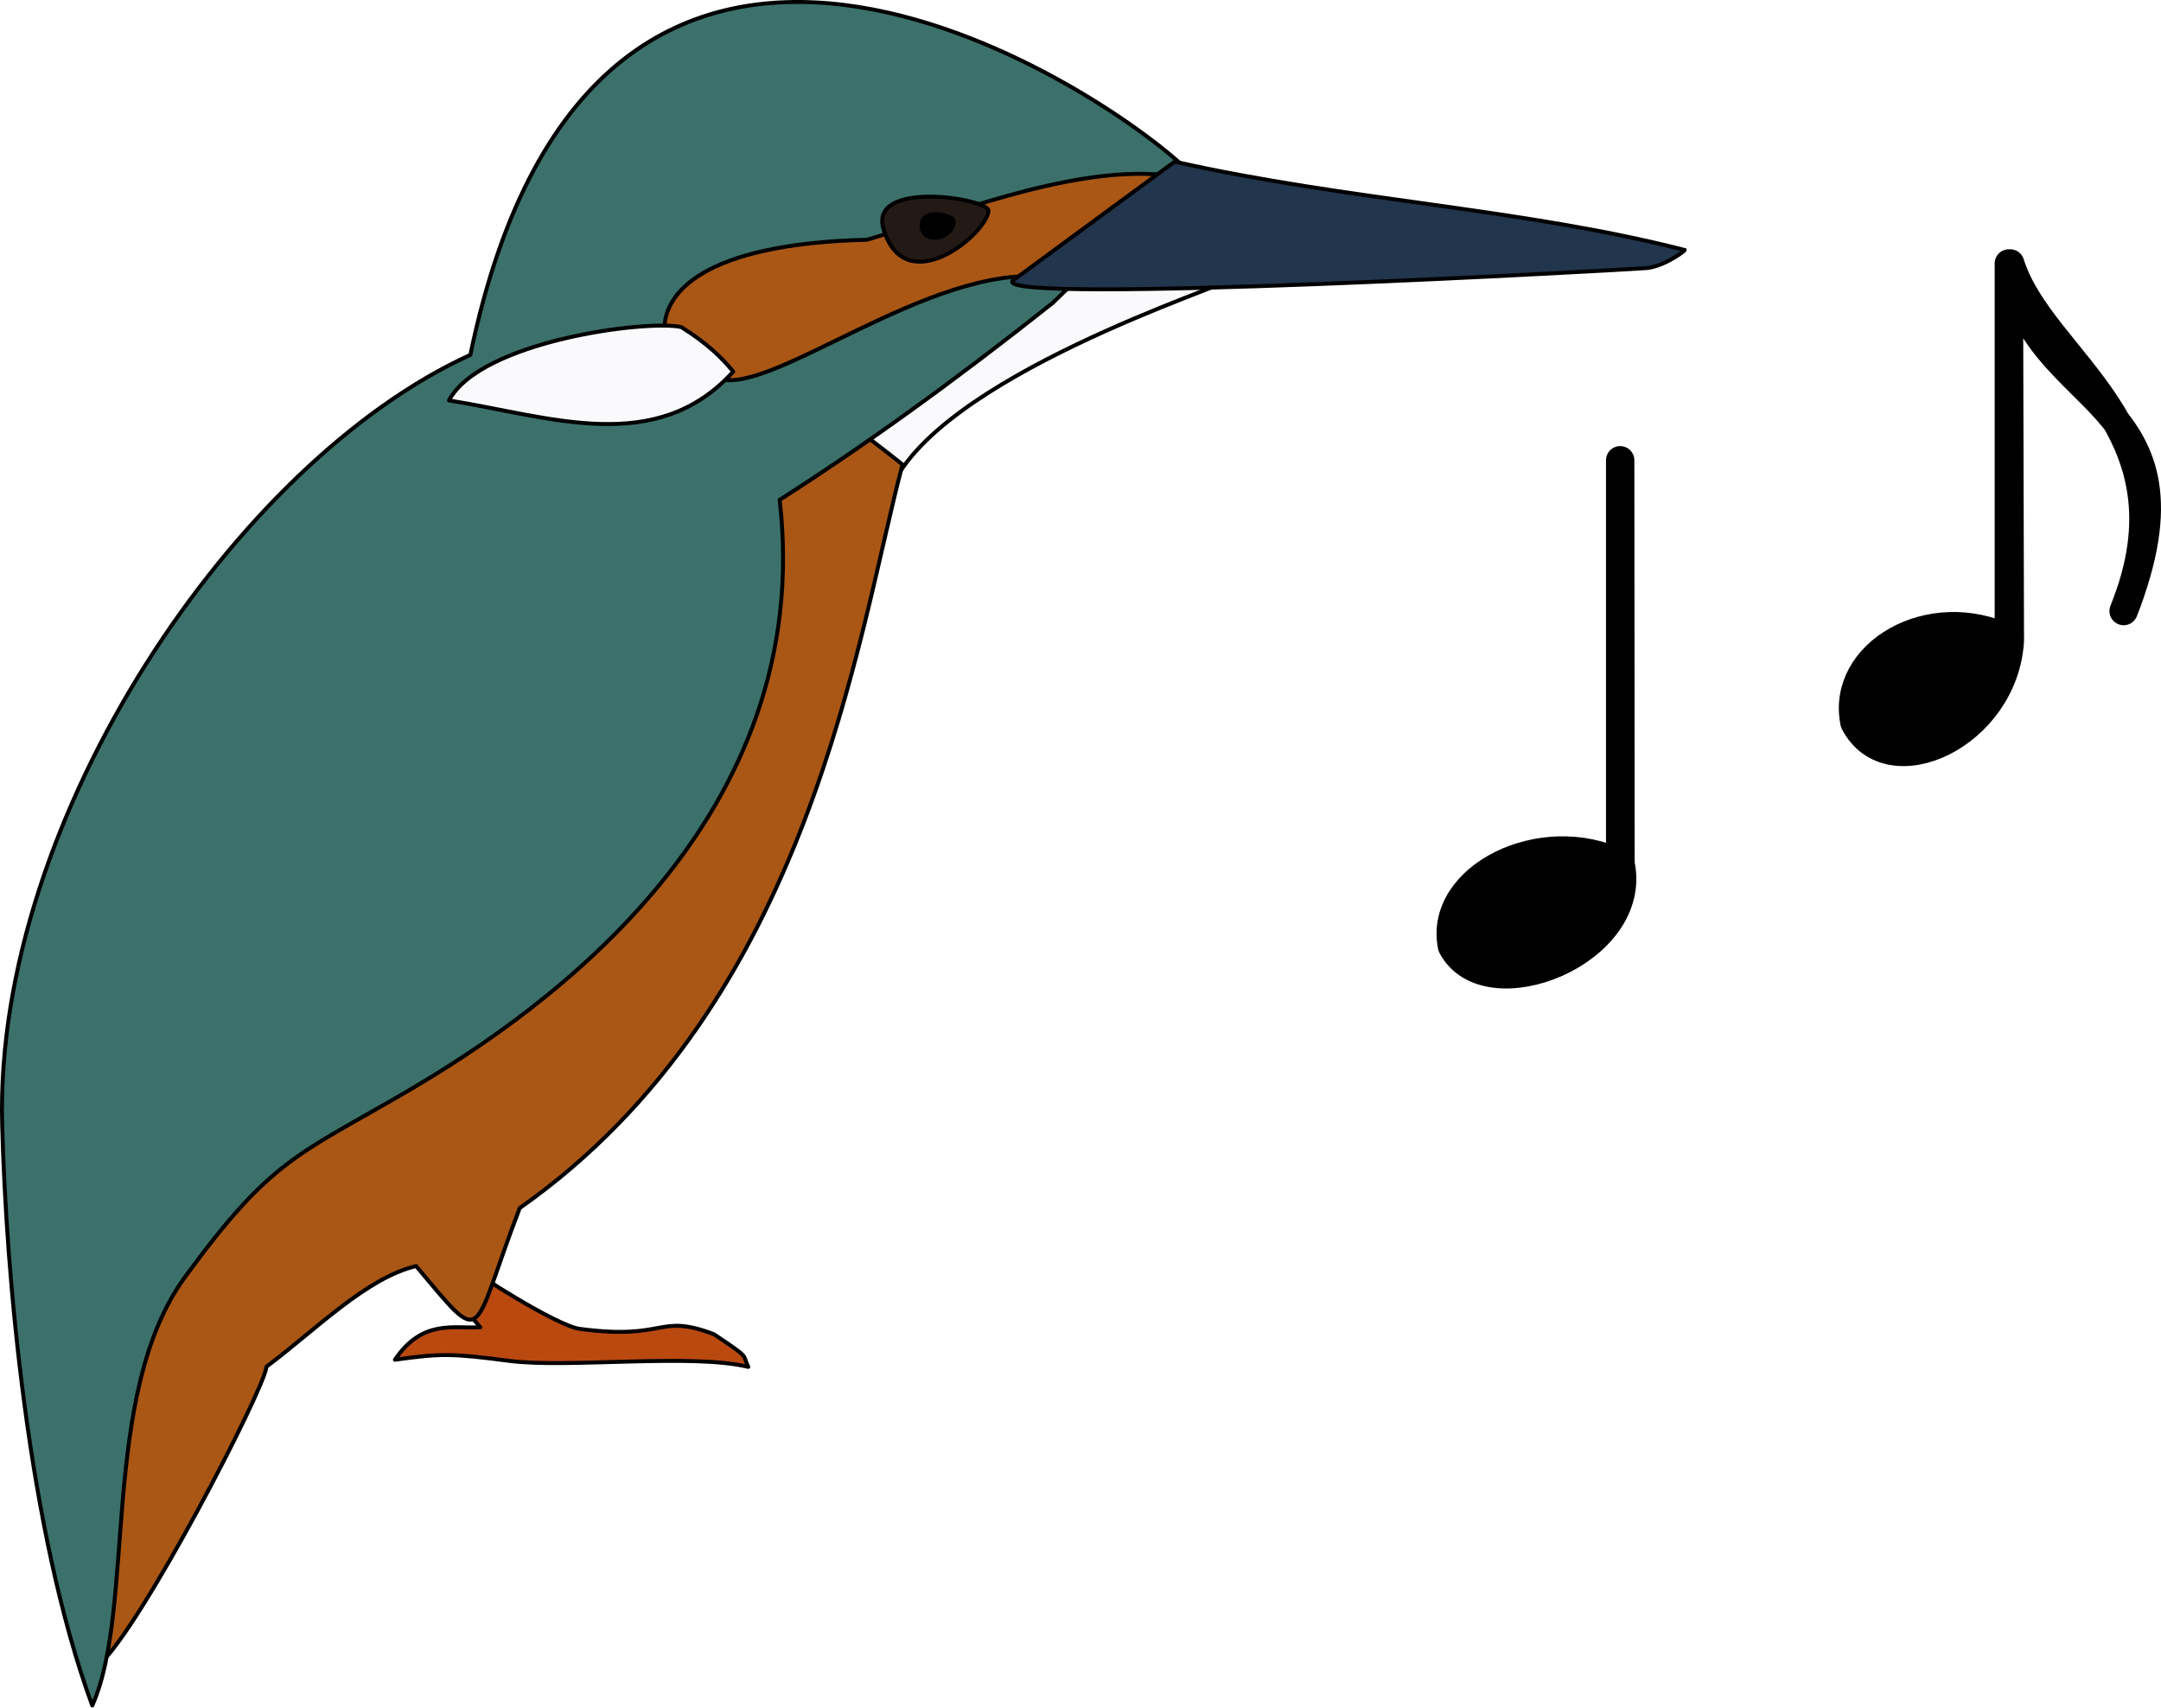
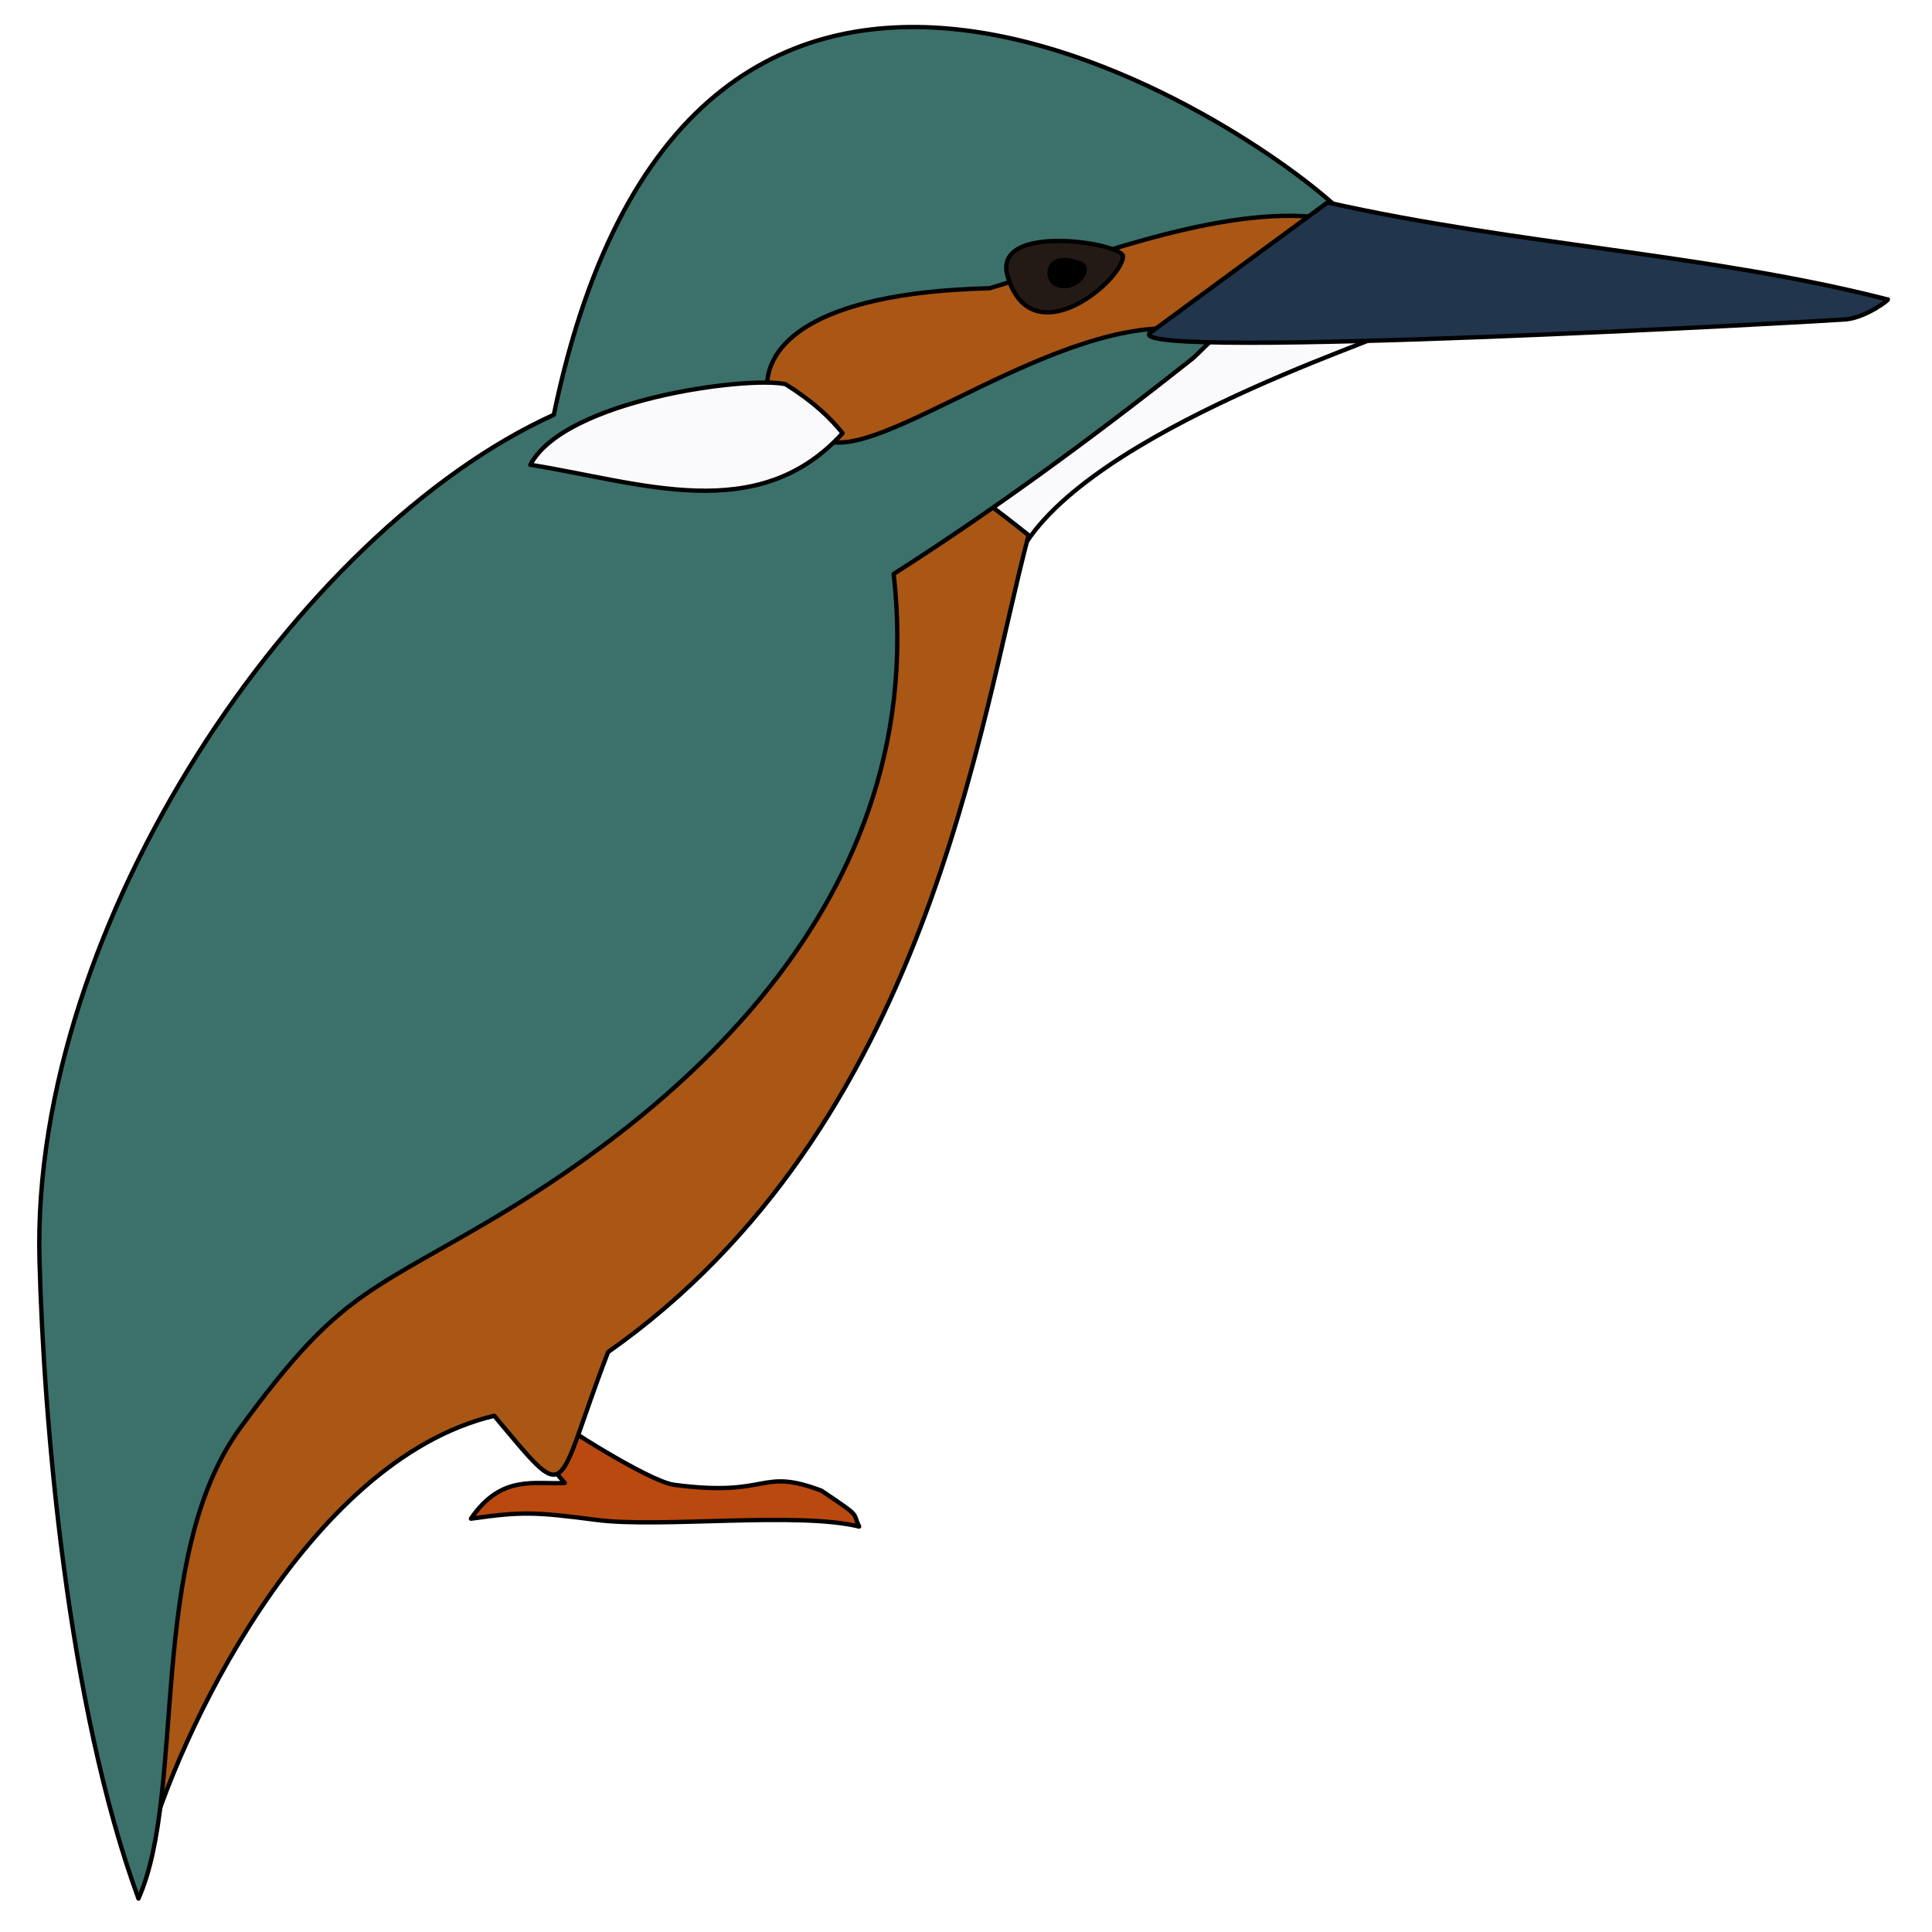
- <svg xmlns="http://www.w3.org/2000/svg" width="212.462mm" height="167.881mm" viewBox="0 0 212.462 167.881" version="1.1" id="svg1" xml:space="preserve">
+ <svg xmlns="http://www.w3.org/2000/svg" width="172.904mm" height="172.904mm" viewBox="0 0 172.904 172.903" version="1.1" id="svg1" xml:space="preserve">
  <defs id="defs1" />
-   <g id="layer3" transform="translate(-9.671483,-4.905181)">
-     <path style="fill:#000000;fill-opacity:1;stroke:#000000;stroke-width:2.788;stroke-linecap:round;stroke-linejoin:round;stroke-dasharray:none;stroke-opacity:1" d="m 152.43,97.947 c -1.388,-6.789 8.81,-11.918 16.532,-8.137 V 50.158 l 0.032,39.684 c 1.877,8.672 -13.162,14.596 -16.565,8.105 z" id="path10" />
-     <path style="fill:#000000;fill-opacity:1;stroke:#000000;stroke-width:2.788;stroke-linecap:round;stroke-linejoin:round;stroke-dasharray:none;stroke-opacity:1" d="m 207.304,30.806 c 2.064,14.54 19.588,12.585 11.156,34.178 7.312,-18.106 -8.128,-24.485 -11.156,-34.178 z m -0.032,37.101 c -0.568,9.284 -11.922,14.544 -15.273,8.04 -1.388,-6.789 7.454,-11.983 15.176,-8.202 v -36.939 z" id="path10-9" />
-   </g>
-   <g id="layer1" style="display:inline" transform="translate(-18.87461,-26.11173)">
+   <g id="layer1" style="display:inline" transform="translate(-15.55387,-23.88693)">
    <path style="display:inline;fill:#b9460d;fill-opacity:0.983;stroke:#000000;stroke-width:0.388;stroke-linecap:round;stroke-linejoin:round;stroke-opacity:1" d="m 64.095,154.279 2.002,2.325 c -2.566,0.167 -5.671,-0.84 -8.395,3.197 4.542,-0.645 5.709,-0.611 11.256,0.112 5.697,0.742 17.983,-0.766 23.484,0.593 -0.65,-1.366 0.239,-0.778 -3.373,-3.213 -5.625,-2.117 -4.522,0.625 -13.195,-0.526 -2.316,-0.308 -10.869,-5.847 -9.938,-5.425 z" id="path9" />
    <path style="display:inline;fill:#fafafc;fill-opacity:1;stroke:#000000;stroke-width:0.388;stroke-linecap:round;stroke-linejoin:round;stroke-opacity:1" d="m 103.932,67.583 2.375,6.941 c 4.38,-11.319 33.261,-20.344 33.746,-21.051 0.242,-0.353 -17.11,0.003 -17.17,0.103 z" id="path5" />
-     <path style="display:inline;fill:#aa5715;fill-opacity:1;stroke:#000000;stroke-width:0.388;stroke-linecap:round;stroke-linejoin:round;stroke-opacity:1" d="m 28.576,189.798 c 4.031,-3.405 16.32,-27.132 16.5,-29.319 4.903,-3.67 9.806,-8.718 14.71,-9.887 6.969,8.298 5.275,7.073 10.186,-5.701 28.659,-20.168 33.184,-56.407 37.636,-73.106 0,0 -5.768,-4.638 -6.498,-4.638 -0.731,0 -69.874,84.094 -69.874,84.094 z" id="path2" />
+     <path style="display:inline;fill:#aa5715;fill-opacity:1;stroke:#000000;stroke-width:0.388;stroke-linecap:round;stroke-linejoin:round;stroke-opacity:1" d="m 28.576,189.798 c 2.765,-10.34 14.336,-35.182 31.21,-39.206 6.969,8.298 5.275,7.073 10.186,-5.701 28.659,-20.168 33.184,-56.407 37.636,-73.106 0,0 -5.768,-4.638 -6.498,-4.638 -0.731,0 -69.874,84.094 -69.874,84.094 z" id="path2" />
    <path style="display:inline;fill:#3c716b;fill-opacity:1;stroke:#000000;stroke-width:0.388;stroke-linecap:round;stroke-linejoin:round;stroke-opacity:1" d="M 19.088,136.627 C 18.299,106.481 42.236,71.391 65.117,61.007 77.446,1.623 127.297,34.66 135.714,42.924 l -13.334,12.969 c -9.686,7.68 -18.626,14.117 -26.851,19.362 3.58,31.229 -22.553,49.967 -36.845,58.288 -10.658,6.205 -13.208,6.613 -21.614,18.116 -8.439,11.548 -4.819,32.506 -9.124,42.14 -6.344,-17.287 -8.477,-42.569 -8.859,-57.172 z" id="path1" />
    <path style="display:inline;fill:#aa5715;fill-opacity:1;stroke:#000000;stroke-width:0.388;stroke-linecap:round;stroke-linejoin:round;stroke-opacity:1" d="m 84.205,58.542 c -0.083,-3.524 3.646,-8.46 19.91,-8.859 7.519,-2.196 19.729,-7.216 28.951,-6.393 l -0.822,3.744 c 0,0 -9.464,6.449 -10.21,6.349 -11.715,-1.57 -27.99,12.275 -32.805,9.816 z" id="path4" />
    <path style="display:inline;fill:#fafafc;fill-opacity:1;stroke:#000000;stroke-width:0.388;stroke-linecap:round;stroke-linejoin:round;stroke-opacity:1" d="m 63.017,65.482 c 3.091,-5.84 19.433,-7.955 22.832,-7.215 2.565,1.605 4,3.021 5.114,4.384 -7.59,8.362 -18.045,4.407 -27.946,2.831 z" id="path3" />
    <path style="display:inline;fill:#21354d;fill-opacity:1;stroke:#000000;stroke-width:0.388;stroke-linecap:round;stroke-linejoin:round;stroke-opacity:1" d="M 134.36,42.005 118.431,53.707 c -2.052,2.45 61.574,-1.155 62.354,-1.239 1.877,-0.204 4.032,-1.902 3.699,-1.781 -15.867,-4.071 -32.996,-4.837 -50.124,-8.682 z" id="path6" />
    <path style="display:inline;fill:#241a15;fill-opacity:1;stroke:#000000;stroke-width:0.388;stroke-linecap:round;stroke-linejoin:round;stroke-opacity:1" d="m 105.732,48.612 c 2.127,7.122 10.068,0.58 10.333,-1.744 0.14,-1.228 -11.791,-3.139 -10.333,1.744 z" id="path7" />
    <path style="fill:#000000;fill-opacity:1;stroke:#000000;stroke-width:0.388;stroke-linecap:round;stroke-linejoin:round;stroke-opacity:1" d="m 112.27,47.482 c 1.119,0.443 -0.498,2.599 -2.196,1.857 -1.051,-0.459 -0.929,-3.094 2.196,-1.857 z" id="path8" />
  </g>
</svg>
